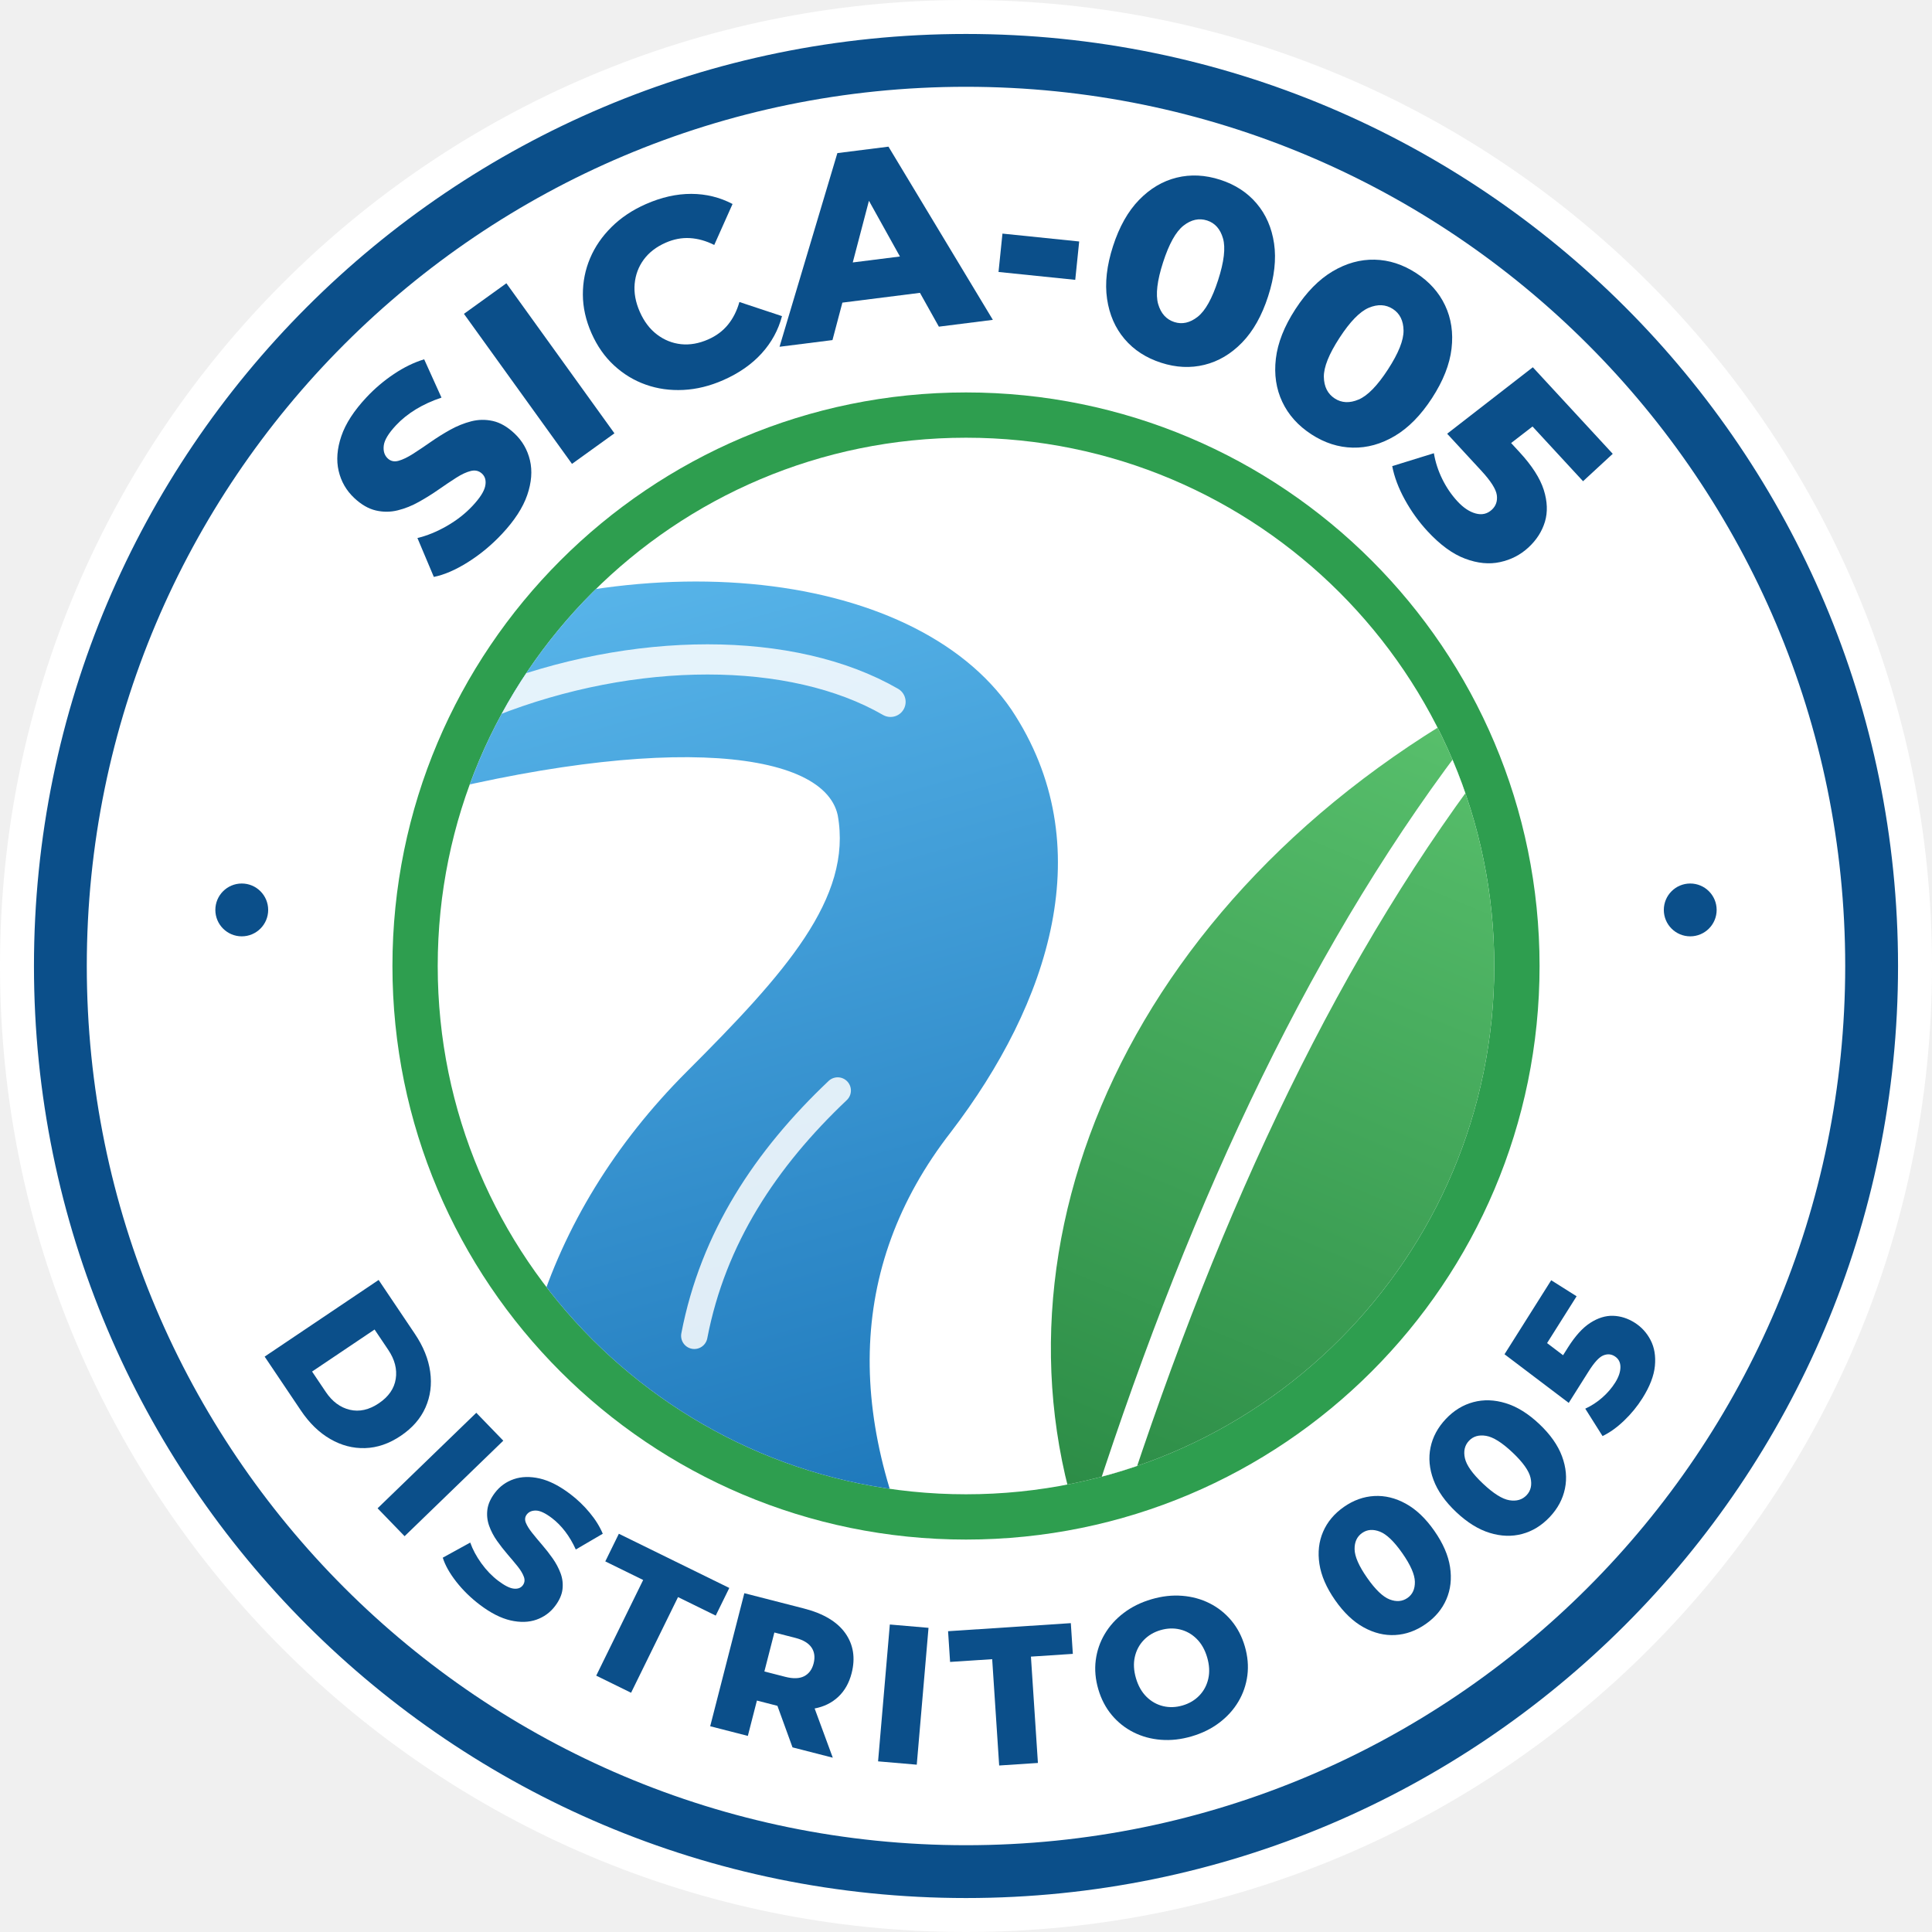
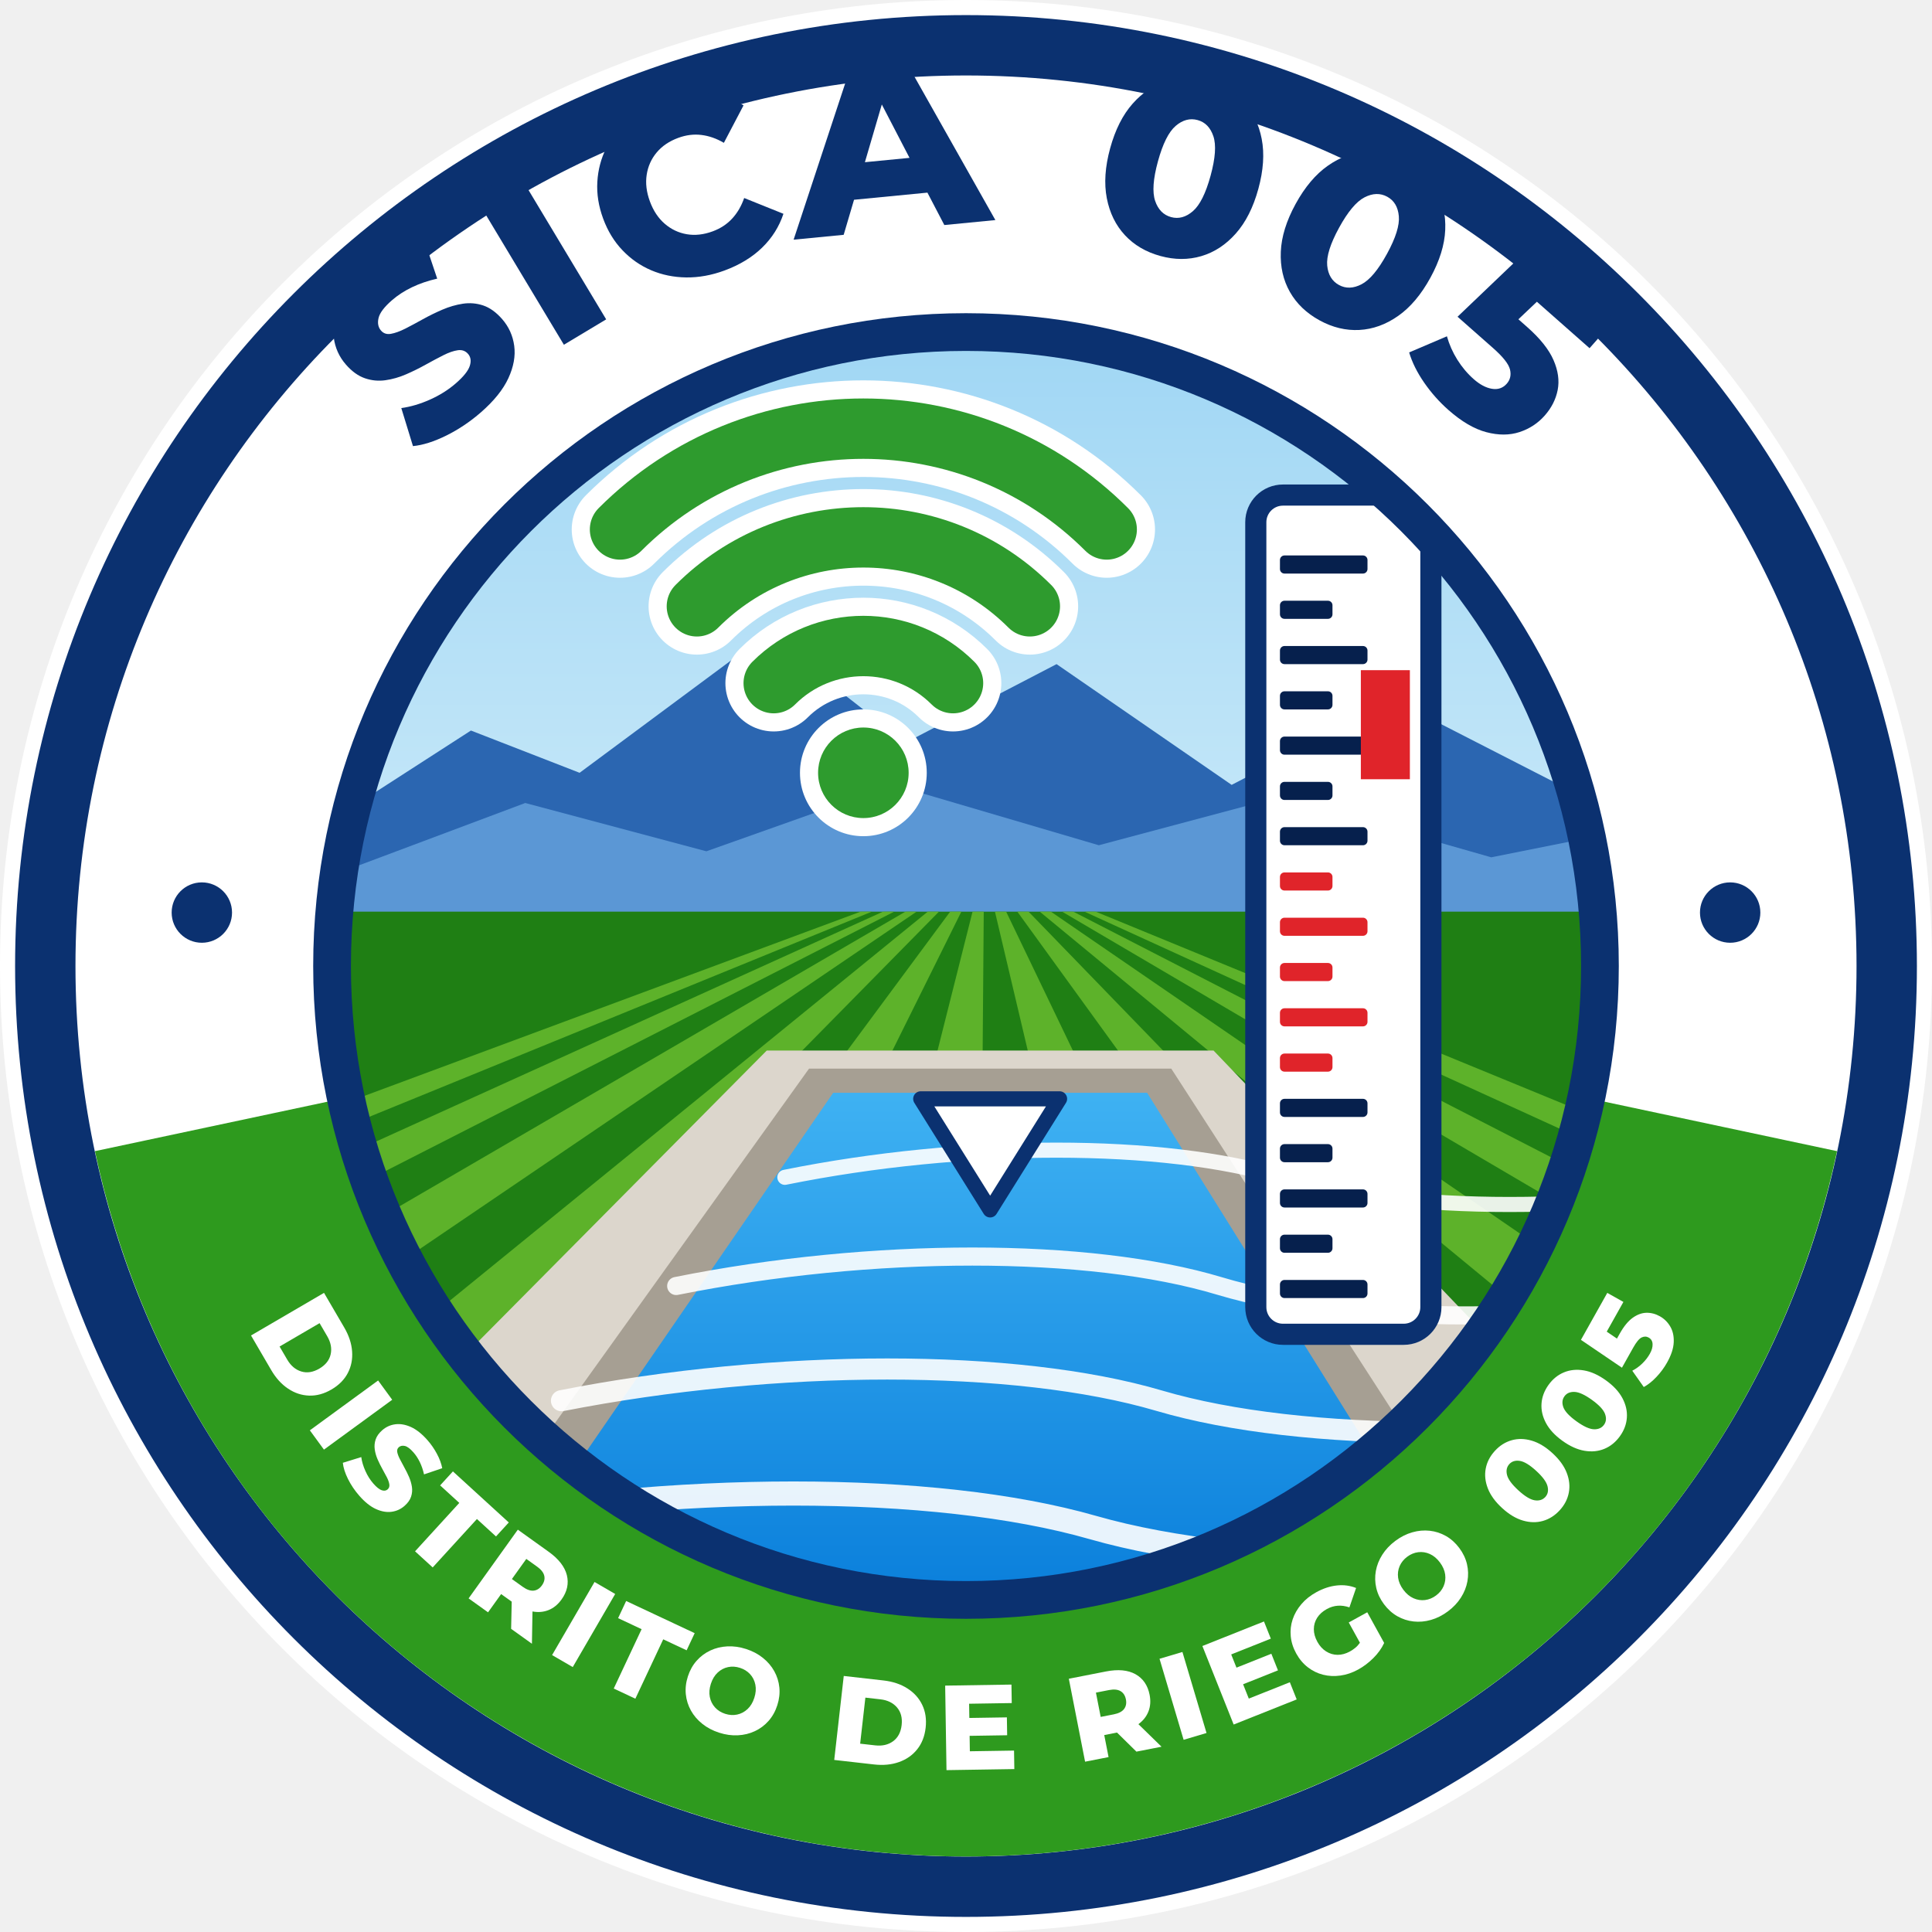
- <svg xmlns="http://www.w3.org/2000/svg" viewBox="0 0 512 512" width="512" height="512" role="img" aria-label="SICA-005, Distrito de Riego 005">
+ <svg xmlns="http://www.w3.org/2000/svg" viewBox="0 0 512 512" role="img" aria-label="SICA 005 · Distrito de Riego 005">
  <defs>
-     <linearGradient id="sica-agua" x1="150" y1="140" x2="230" y2="420" gradientUnits="userSpaceOnUse">
-       <stop offset="0" stop-color="#5BB8EC" />
-       <stop offset="1" stop-color="#1A74B8" />
+     <linearGradient id="c-cielo" x1="0" y1="46" x2="0" y2="250" gradientUnits="userSpaceOnUse">
+       <stop offset="0" stop-color="#9FD6F4" />
+       <stop offset="1" stop-color="#CBEAF9" />
    </linearGradient>
-     <linearGradient id="sica-hoja" x1="390" y1="170" x2="290" y2="410" gradientUnits="userSpaceOnUse">
-       <stop offset="0" stop-color="#5CC46F" />
-       <stop offset="1" stop-color="#2A8A45" />
+     <linearGradient id="c-agua" x1="0" y1="300" x2="0" y2="470" gradientUnits="userSpaceOnUse">
+       <stop offset="0" stop-color="#3FB2F3" />
+       <stop offset="1" stop-color="#0A7FDB" />
+     </linearGradient>
+     <linearGradient id="c-hoja" x1="500" y1="250" x2="270" y2="470" gradientUnits="userSpaceOnUse">
+       <stop offset="0" stop-color="#7CC520" />
+       <stop offset="1" stop-color="#2E9A1E" />
+     </linearGradient>
+     <linearGradient id="c-ola" x1="0" y1="0" x2="400" y2="0" gradientUnits="userSpaceOnUse">
+       <stop offset="0" stop-color="#3FB2F3" />
+       <stop offset="1" stop-color="#0A5BB0" />
    </linearGradient>
  </defs>
  <circle cx="256" cy="256" r="256" fill="#FFFFFF" />
-   <circle cx="256" cy="256" r="240" fill="none" stroke="#0B4F8A" stroke-width="14" />
-   <circle cx="256" cy="256" r="146" fill="none" stroke="#2E9E4F" stroke-width="12" />
-   <g fill="#0B4F8A">
-     <path transform="translate(132.67 140.45) rotate(-46.86)" d="M-0.53 0.98L-0.53 0.98Q-6.55 0.98-12.15-0.49Q-17.75-1.96-21.18-4.41L-21.18-4.41L-16.63-14.63Q-13.34-12.46-9.00-11.13Q-4.66-9.80-0.46-9.80L-0.46-9.80Q3.81-9.80 5.67-10.92Q7.52-12.04 7.52-13.79L7.52-13.79Q7.52-15.47 6.02-16.45Q4.52-17.43 2.03-18.06Q-0.46-18.69-3.43-19.32Q-6.41-19.95-9.38-20.90Q-12.36-21.84-14.84-23.45Q-17.33-25.06-18.83-27.65Q-20.34-30.24-20.34-34.09L-20.34-34.09Q-20.34-38.43-17.92-42.04Q-15.51-45.64-10.71-47.81Q-5.92-49.98 1.36-49.98L1.36-49.98Q6.13-49.98 10.81-48.90Q15.51-47.81 19.15-45.71L19.15-45.71L14.88-35.42Q11.38-37.31 7.95-38.26Q4.52-39.20 1.29-39.20L1.29-39.20Q-3.05-39.20-4.83-37.91Q-6.62-36.61-6.62-34.79L-6.62-34.79Q-6.62-33.18-5.11-32.27Q-3.61-31.36-1.12-30.73Q1.36-30.10 4.34-29.47Q7.32-28.84 10.26-27.90Q13.20-26.95 15.68-25.38Q18.16-23.80 19.67-21.25Q21.18-18.69 21.18-14.84L21.18-14.84Q21.18-10.57 18.80-6.97Q16.41-3.36 11.59-1.19Q6.75 0.98-0.53 0.98Z" />
-     <path transform="translate(157.24 118.86) rotate(-35.76)" d="M6.89 0L-6.97 0L-6.97-49.00L6.89-49.00L6.89 0Z" />
-     <path transform="translate(187.83 101.36) rotate(-23.79)" d="M3.78 0.98L3.78 0.98Q-2.03 0.98-6.96-0.91Q-11.90-2.80-15.50-6.20Q-19.11-9.59-21.14-14.25Q-23.17-18.90-23.17-24.50L-23.17-24.50Q-23.17-30.10-21.14-34.76Q-19.11-39.41-15.50-42.81Q-11.90-46.20-6.96-48.09Q-2.03-49.98 3.78-49.98L3.78-49.98Q10.57-49.98 15.93-47.60Q21.28-45.22 24.85-40.74L24.85-40.74L16.03-32.76Q13.72-35.56 10.85-37.03Q7.98-38.50 4.48-38.50L4.48-38.50Q0.42-38.50-2.63-36.75Q-5.67-35-7.42-31.85Q-9.17-28.70-9.17-24.50L-9.17-24.50Q-9.17-20.30-7.42-17.15Q-5.67-14.00-2.63-12.25Q0.42-10.50 4.48-10.50L4.48-10.50Q7.98-10.50 10.85-11.97Q13.72-13.44 16.03-16.24L16.03-16.24L24.85-8.26Q21.28-3.78 15.93-1.40Q10.57 0.98 3.78 0.98Z" />
-     <path transform="translate(234.85 88.33) rotate(-7.19)" d="M-14.35 0L-28.49 0L-6.86-49.00L6.79-49.00L28.49 0L14.07 0L10.22-9.52L-10.50-9.52L-14.35 0ZM-0.14-35.42L-6.44-19.74L6.16-19.74L-0.14-35.42Z" />
-     <path transform="translate(273.27 87.88) rotate(5.86)" d="M10.22-14.84L-10.22-14.84L-10.22-25.06L10.22-25.06L10.22-14.84Z" />
-     <path transform="translate(307.98 95.19) rotate(17.91)" d="M0.04 0.98L0.04 0.98Q-6.27 0.98-11.13-2.03Q-16.00-5.04-18.80-10.71Q-21.60-16.38-21.60-24.50L-21.60-24.50Q-21.60-32.62-18.80-38.29Q-16.00-43.96-11.13-46.97Q-6.27-49.98 0.04-49.98L0.04-49.98Q6.27-49.98 11.13-46.97Q16.00-43.96 18.80-38.29Q21.60-32.62 21.60-24.50L21.60-24.50Q21.60-16.38 18.80-10.71Q16.00-5.04 11.13-2.03Q6.27 0.98 0.04 0.98ZM0.04-10.36L0.04-10.36Q3.33-10.36 5.50-13.58Q7.67-16.80 7.67-24.50L7.67-24.50Q7.67-32.20 5.50-35.42Q3.33-38.64 0.04-38.64L0.04-38.64Q-3.32-38.64-5.50-35.42Q-7.66-32.20-7.66-24.50L-7.66-24.50Q-7.66-16.80-5.50-13.58Q-3.32-10.36 0.04-10.36Z" />
-     <path transform="translate(348.05 114.27) rotate(33)" d="M0.04 0.98L0.04 0.98Q-6.27 0.98-11.13-2.03Q-16.00-5.04-18.80-10.71Q-21.60-16.38-21.60-24.50L-21.60-24.50Q-21.60-32.62-18.80-38.29Q-16.00-43.96-11.13-46.97Q-6.27-49.98 0.04-49.98L0.04-49.98Q6.27-49.98 11.13-46.97Q16.00-43.96 18.80-38.29Q21.60-32.62 21.60-24.50L21.60-24.50Q21.60-16.38 18.80-10.71Q16.00-5.04 11.13-2.03Q6.27 0.98 0.04 0.98ZM0.04-10.36L0.04-10.36Q3.33-10.36 5.50-13.58Q7.67-16.80 7.67-24.50L7.67-24.50Q7.67-32.20 5.50-35.42Q3.33-38.64 0.04-38.64L0.04-38.64Q-3.32-38.64-5.50-35.42Q-7.66-32.20-7.66-24.50L-7.66-24.50Q-7.66-16.80-5.50-13.58Q-3.32-10.36 0.04-10.36Z" />
-     <path transform="translate(380.16 141.34) rotate(47.28)" d="M-1.71 0.98L-1.71 0.98Q-6.82 0.98-11.90-0.28Q-16.98-1.54-20.69-3.85L-20.69-3.85L-15.71-14.28Q-12.71-12.32-9.17-11.27Q-5.63-10.22-2.13-10.22L-2.13-10.22Q1.37-10.22 3.54-11.59Q5.71-12.95 5.71-15.40L5.71-15.40Q5.71-17.64 3.75-19.01Q1.79-20.37-3.81-20.37L-3.81-20.37L-17.12-20.37L-14.66-49.00L16.56-49.00L16.56-38.29L-3.18-38.29L-3.81-31.15L-0.52-31.15Q6.76-31.15 11.17-29.09Q15.57-27.02 17.61-23.56Q19.64-20.09 19.64-15.75L19.64-15.75Q19.64-11.41 17.39-7.60Q15.16-3.78 10.43-1.40Q5.71 0.98-1.71 0.98Z" />
-     <path transform="translate(80.09 374.32) rotate(56.08)" d="M-0.62 0L-17.84 0L-17.84-36.40L-0.62-36.40Q5.41-36.40 9.98-34.16Q14.56-31.93 17.13-27.85Q19.71-23.76 19.71-18.20L19.71-18.20Q19.71-12.64 17.13-8.55Q14.56-4.47 9.98-2.24Q5.41 0-0.62 0L-0.62 0ZM-7.54-28.18L-7.54-8.22L-1.04-8.22Q3.59-8.22 6.45-10.87Q9.31-13.52 9.31-18.20L9.31-18.20Q9.31-22.88 6.45-25.53Q3.59-28.18-1.04-28.18L-1.04-28.18L-7.54-28.18Z" />
-     <path transform="translate(103.66 403.43) rotate(45.94)" d="M5.12 0L-5.17 0L-5.17-36.40L5.12-36.40L5.12 0Z" />
-     <path transform="translate(127.89 424.92) rotate(37.18)" d="M-0.39 0.73L-0.39 0.73Q-4.86 0.73-9.02-0.36Q-13.18-1.46-15.73-3.28L-15.73-3.28L-12.35-10.87Q-9.91-9.26-6.68-8.27Q-3.46-7.28-0.34-7.28L-0.34-7.28Q2.83-7.28 4.21-8.11Q5.59-8.94 5.59-10.24L5.59-10.24Q5.59-11.49 4.47-12.22Q3.35-12.95 1.51-13.42Q-0.34-13.88-2.55-14.35Q-4.76-14.82-6.97-15.52Q-9.18-16.22-11.02-17.42Q-12.87-18.62-13.99-20.54Q-15.11-22.46-15.11-25.32L-15.11-25.32Q-15.11-28.55-13.31-31.23Q-11.52-33.90-7.96-35.52Q-4.39-37.13 1.01-37.13L1.01-37.13Q4.55-37.13 8.03-36.32Q11.52-35.52 14.22-33.96L14.22-33.96L11.05-26.31Q8.45-27.72 5.90-28.42Q3.35-29.12 0.96-29.12L0.96-29.12Q-2.26-29.12-3.59-28.16Q-4.91-27.20-4.91-25.84L-4.91-25.84Q-4.91-24.65-3.80-23.97Q-2.68-23.30-0.83-22.83Q1.01-22.36 3.22-21.89Q5.43-21.42 7.62-20.72Q9.80-20.02 11.65-18.85Q13.49-17.68 14.61-15.78Q15.73-13.88 15.73-11.02L15.73-11.02Q15.73-7.85 13.96-5.17Q12.19-2.50 8.61-0.88Q5.02 0.73-0.39 0.73Z" />
-     <path transform="translate(162.6 446.32) rotate(26.14)" d="M5.17 0L-5.12 0L-5.12-28.24L-16.30-28.24L-16.30-36.40L16.30-36.40L16.30-28.24L5.17-28.24L5.17 0Z" />
-     <path transform="translate(203.32 461.35) rotate(14.39)" d="M-5.30 0L-15.60 0L-15.60-36.40L0.68-36.40Q8.68-36.40 12.95-32.79Q17.21-29.17 17.21-22.93L17.21-22.93Q17.21-18.93 15.34-15.99Q13.47-13.05 10.04-11.44L10.04-11.44L17.94 0L6.92 0L0.31-9.67L-5.30-9.67L-5.30 0ZM-5.30-28.29L-5.30-17.63L0.42-17.63Q3.64-17.63 5.23-19.03Q6.81-20.44 6.81-22.93L6.81-22.93Q6.81-25.48 5.23-26.88Q3.64-28.29 0.42-28.29L0.42-28.29L-5.30-28.29Z" />
-     <path transform="translate(237.85 467.22) rotate(4.91)" d="M5.12 0L-5.17 0L-5.17-36.40L5.12-36.40L5.12 0Z" />
-     <path transform="translate(269.9 467.54) rotate(-3.76)" d="M5.17 0L-5.12 0L-5.12-28.24L-16.30-28.24L-16.30-36.40L16.30-36.40L16.30-28.24L5.17-28.24L5.17 0Z" />
-     <path transform="translate(315.59 459.45) rotate(-16.32)" d="M0.00 0.73L0.00 0.73Q-4.37 0.73-8.06-0.68Q-11.75-2.08-14.48-4.63Q-17.21-7.18-18.72-10.63Q-20.23-14.09-20.23-18.20L-20.23-18.20Q-20.23-22.31-18.72-25.77Q-17.21-29.22-14.48-31.77Q-11.75-34.32-8.06-35.72Q-4.37-37.13 0.00-37.13L0.00-37.13Q4.37-37.13 8.06-35.72Q11.75-34.32 14.48-31.77Q17.21-29.22 18.72-25.77Q20.23-22.31 20.23-18.20L20.23-18.20Q20.23-14.09 18.72-10.63Q17.21-7.18 14.48-4.63Q11.75-2.08 8.06-0.68Q4.37 0.73 0.00 0.73ZM0.00-7.80L0.00-7.80Q2.76-7.80 4.99-9.07Q7.23-10.35 8.53-12.69Q9.83-15.03 9.83-18.20L9.83-18.20Q9.83-21.37 8.53-23.71Q7.23-26.05 4.99-27.33Q2.76-28.60 0.00-28.60L0.00-28.60Q-2.76-28.60-4.99-27.33Q-7.23-26.05-8.53-23.71Q-9.83-21.37-9.83-18.20L-9.83-18.20Q-9.83-15.03-8.53-12.69Q-7.23-10.35-4.99-9.07Q-2.76-7.80 0.00-7.80Z" />
-     <path transform="translate(377.39 429.8) rotate(-34.93)" d="M0.03 0.73L0.03 0.73Q-4.65 0.73-8.27-1.51Q-11.88-3.74-13.96-7.96Q-16.04-12.17-16.04-18.20L-16.04-18.20Q-16.04-24.23-13.96-28.44Q-11.88-32.66-8.27-34.89Q-4.65-37.13 0.03-37.13L0.03-37.13Q4.65-37.13 8.27-34.89Q11.88-32.66 13.96-28.44Q16.04-24.23 16.04-18.20L16.04-18.20Q16.04-12.17 13.96-7.96Q11.88-3.74 8.27-1.51Q4.65 0.73 0.03 0.73ZM0.03-7.70L0.03-7.70Q2.47-7.70 4.08-10.09Q5.69-12.48 5.69-18.20L5.69-18.20Q5.69-23.92 4.08-26.31Q2.47-28.70 0.03-28.70L0.03-28.70Q-2.47-28.70-4.08-26.31Q-5.69-23.92-5.69-18.20L-5.69-18.20Q-5.69-12.48-4.08-10.09Q-2.47-7.70 0.03-7.70Z" />
-     <path transform="translate(410.15 401.54) rotate(-46.65)" d="M0.03 0.73L0.03 0.73Q-4.65 0.73-8.27-1.51Q-11.88-3.74-13.96-7.96Q-16.04-12.17-16.04-18.20L-16.04-18.20Q-16.04-24.23-13.96-28.44Q-11.88-32.66-8.27-34.89Q-4.65-37.13 0.03-37.13L0.03-37.13Q4.65-37.13 8.27-34.89Q11.88-32.66 13.96-28.44Q16.04-24.23 16.04-18.20L16.04-18.20Q16.04-12.17 13.96-7.96Q11.88-3.74 8.27-1.51Q4.65 0.73 0.03 0.73ZM0.03-7.70L0.03-7.70Q2.47-7.70 4.08-10.09Q5.69-12.48 5.69-18.20L5.69-18.20Q5.69-23.92 4.08-26.31Q2.47-28.70 0.03-28.70L0.03-28.70Q-2.47-28.70-4.08-26.31Q-5.69-23.92-5.69-18.20L-5.69-18.20Q-5.69-12.48-4.08-10.09Q-2.47-7.70 0.03-7.70Z" />
-     <path transform="translate(435.31 369.1) rotate(-57.76)" d="M-1.27 0.73L-1.27 0.73Q-5.07 0.73-8.84-0.21Q-12.61-1.14-15.37-2.86L-15.37-2.86L-11.67-10.61Q-9.44-9.15-6.81-8.37Q-4.19-7.59-1.59-7.59L-1.59-7.59Q1.01-7.59 2.63-8.61Q4.24-9.62 4.24-11.44L4.24-11.44Q4.24-13.10 2.78-14.12Q1.33-15.13-2.83-15.13L-2.83-15.13L-12.71-15.13L-10.89-36.40L12.30-36.40L12.30-28.44L-2.37-28.44L-2.83-23.14L-0.39-23.14Q5.02-23.14 8.29-21.61Q11.57-20.07 13.08-17.50Q14.59-14.92 14.59-11.70L14.59-11.70Q14.59-8.48 12.92-5.64Q11.26-2.81 7.75-1.04Q4.24 0.73-1.27 0.73Z" />
+   <circle cx="256" cy="256" r="244" fill="none" stroke="#0B3170" stroke-width="16" />
+   <path d="M486.84 305.07A236 236 0 0 1 25.16 305.07L89.71 291.34A170 170 0 0 0 422.29 291.34Z" fill="#2E9A1E" />
+   <g fill="#0B3170">
+     <path transform="translate(127.23 108.24) rotate(-41.07)" d="M-0.50 0.92L-0.50 0.92Q-6.17 0.92-11.45-0.46Q-16.73-1.85-19.97-4.16L-19.97-4.16L-15.68-13.79Q-12.57-11.75-8.48-10.49Q-4.39-9.24-0.43-9.24L-0.43-9.24Q3.60-9.24 5.35-10.30Q7.09-11.35 7.09-13.00L7.09-13.00Q7.09-14.59 5.68-15.51Q4.26-16.43 1.91-17.03Q-0.43-17.62-3.23-18.22Q-6.04-18.81-8.84-19.70Q-11.65-20.59-13.99-22.11Q-16.34-23.63-17.75-26.07Q-19.17-28.51-19.17-32.14L-19.17-32.14Q-19.17-36.23-16.90-39.63Q-14.62-43.03-10.10-45.08Q-5.58-47.12 1.29-47.12L1.29-47.12Q5.77-47.12 10.20-46.10Q14.62-45.08 18.05-43.10L18.05-43.10L14.03-33.40Q10.72-35.18 7.49-36.07Q4.26-36.96 1.22-36.96L1.22-36.96Q-2.87-36.96-4.55-35.74Q-6.24-34.52-6.24-32.80L-6.24-32.80Q-6.24-31.28-4.82-30.43Q-3.40-29.57-1.06-28.97Q1.29-28.38 4.09-27.79Q6.90-27.19 9.67-26.30Q12.44-25.41 14.78-23.93Q17.13-22.44 18.55-20.03Q19.96-17.62 19.96-13.99L19.96-13.99Q19.96-9.97 17.72-6.57Q15.48-3.17 10.92-1.12Q6.37 0.92-0.50 0.92Z" />
+     <path transform="translate(155.07 87.98) rotate(-30.99)" d="M6.50 0L-6.57 0L-6.57-46.20L6.50-46.20L6.50 0Z" />
+     <path transform="translate(188.32 72.06) rotate(-20.2)" d="M3.56 0.92L3.56 0.92Q-1.91 0.92-6.57-0.86Q-11.22-2.64-14.62-5.84Q-18.02-9.04-19.93-13.43Q-21.85-17.82-21.85-23.10L-21.85-23.10Q-21.85-28.38-19.93-32.77Q-18.02-37.16-14.62-40.36Q-11.22-43.56-6.57-45.34Q-1.91-47.12 3.56-47.12L3.56-47.12Q9.97-47.12 15.02-44.88Q20.06-42.64 23.43-38.41L23.43-38.41L15.11-30.89Q12.94-33.53 10.23-34.91Q7.52-36.30 4.22-36.30L4.22-36.30Q0.40-36.30-2.47-34.65Q-5.35-33-7.00-30.03Q-8.65-27.06-8.65-23.10L-8.65-23.10Q-8.65-19.14-7.00-16.17Q-5.35-13.20-2.47-11.55Q0.40-9.90 4.22-9.90L4.22-9.90Q7.52-9.90 10.23-11.29Q12.94-12.67 15.11-15.31L15.11-15.31L23.43-7.79Q20.06-3.56 15.02-1.32Q9.97 0.92 3.56 0.92Z" />
+     <path transform="translate(237.05 60.92) rotate(-5.55)" d="M-13.53 0L-26.86 0L-6.47-46.20L6.40-46.20L26.86 0L13.27 0L9.64-8.98L-9.90-8.98L-13.53 0ZM-0.13-33.40L-6.07-18.61L5.81-18.61L-0.13-33.40Z" />
+     <path transform="translate(307.74 66.95) rotate(15.31)" d="M0.03 0.92L0.03 0.92Q-5.91 0.92-10.49-1.91Q-15.08-4.75-17.72-10.10Q-20.36-15.44-20.36-23.10L-20.36-23.10Q-20.36-30.76-17.72-36.10Q-15.08-41.45-10.49-44.29Q-5.91-47.12 0.03-47.12L0.03-47.12Q5.91-47.12 10.49-44.29Q15.08-41.45 17.72-36.10Q20.36-30.76 20.36-23.10L20.36-23.10Q20.36-15.44 17.72-10.10Q15.08-4.75 10.49-1.91Q5.91 0.92 0.03 0.92ZM0.03-9.77L0.03-9.77Q3.14-9.77 5.18-12.80Q7.23-15.84 7.23-23.10L7.23-23.10Q7.23-30.36 5.18-33.40Q3.14-36.43 0.03-36.43L0.03-36.43Q-3.13-36.43-5.18-33.40Q-7.23-30.36-7.23-23.10L-7.23-23.10Q-7.23-15.84-5.18-12.80Q-3.13-9.77 0.03-9.77Z" />
+     <path transform="translate(350.12 84.08) rotate(28.7)" d="M0.03 0.92L0.03 0.92Q-5.91 0.92-10.49-1.91Q-15.08-4.75-17.72-10.10Q-20.36-15.44-20.36-23.10L-20.36-23.10Q-20.36-30.76-17.72-36.10Q-15.08-41.45-10.49-44.29Q-5.91-47.12 0.03-47.12L0.03-47.12Q5.91-47.12 10.49-44.29Q15.08-41.45 17.72-36.10Q20.36-30.76 20.36-23.10L20.36-23.10Q20.36-15.44 17.72-10.10Q15.08-4.75 10.49-1.91Q5.91 0.92 0.03 0.92ZM0.03-9.77L0.03-9.77Q3.14-9.77 5.18-12.80Q7.23-15.84 7.23-23.10L7.23-23.10Q7.23-30.36 5.18-33.40Q3.14-36.43 0.03-36.43L0.03-36.43Q-3.13-36.43-5.18-33.40Q-7.23-30.36-7.23-23.10L-7.23-23.10Q-7.23-15.84-5.18-12.80Q-3.13-9.77 0.03-9.77Z" />
+     <path transform="translate(385.66 109.02) rotate(41.42)" d="M-1.62 0.92L-1.62 0.92Q-6.44 0.92-11.22-0.26Q-16.01-1.45-19.50-3.63L-19.50-3.63L-14.82-13.46Q-11.98-11.62-8.65-10.63Q-5.31-9.64-2.01-9.64L-2.01-9.64Q1.29-9.64 3.33-10.92Q5.38-12.21 5.38-14.52L5.38-14.52Q5.38-16.63 3.53-17.92Q1.68-19.21-3.60-19.21L-3.60-19.21L-16.14-19.21L-13.83-46.20L15.61-46.20L15.61-36.10L-3.00-36.10L-3.60-29.37L-0.50-29.37Q6.37-29.37 10.53-27.42Q14.68-25.48 16.60-22.21Q18.51-18.94 18.51-14.85L18.51-14.85Q18.51-10.76 16.40-7.16Q14.29-3.56 9.83-1.32Q5.38 0.92-1.62 0.92Z" />
  </g>
-   <circle cx="64.07" cy="241.14" r="7" fill="#0B4F8A" />
-   <circle cx="447.93" cy="241.14" r="7" fill="#0B4F8A" />
-   <clipPath id="sica-clip">
-     <circle cx="256" cy="256" r="140" />
+   <g fill="#FFFFFF">
+     <path transform="translate(72.06 363.4) rotate(59.72)" d="M-0.38 0L-10.98 0L-10.98-22.40L-0.38-22.40Q3.33-22.40 6.14-21.02Q8.96-19.65 10.54-17.14Q12.13-14.62 12.13-11.20L12.13-11.20Q12.13-7.78 10.54-5.26Q8.96-2.75 6.14-1.38Q3.33 0-0.38 0L-0.38 0ZM-4.64-17.34L-4.64-5.06L-0.64-5.06Q2.21-5.06 3.97-6.69Q5.73-8.32 5.73-11.20L5.73-11.20Q5.73-14.08 3.97-15.71Q2.21-17.34-0.64-17.34L-0.64-17.34L-4.64-17.34Z" />
+     <path transform="translate(83.99 381.62) rotate(53.86)" d="M3.15 0L-3.18 0L-3.18-22.40L3.15-22.40L3.15 0Z" />
+     <path transform="translate(95.71 396.27) rotate(48.81)" d="M-0.24 0.45L-0.24 0.45Q-2.99 0.45-5.55-0.22Q-8.11-0.90-9.68-2.02L-9.68-2.02L-7.60-6.69Q-6.10-5.70-4.11-5.09Q-2.13-4.48-0.21-4.48L-0.21-4.48Q1.74-4.48 2.59-4.99Q3.44-5.50 3.44-6.30L3.44-6.30Q3.44-7.07 2.75-7.52Q2.06-7.97 0.93-8.26Q-0.21-8.54-1.57-8.83Q-2.93-9.12-4.29-9.55Q-5.65-9.98-6.78-10.72Q-7.92-11.46-8.61-12.64Q-9.30-13.82-9.30-15.58L-9.30-15.58Q-9.30-17.57-8.19-19.22Q-7.09-20.86-4.90-21.86Q-2.70-22.85 0.62-22.85L0.62-22.85Q2.80-22.85 4.94-22.35Q7.09-21.86 8.75-20.90L8.75-20.90L6.80-16.19Q5.20-17.06 3.63-17.49Q2.06-17.92 0.59-17.92L0.59-17.92Q-1.39-17.92-2.21-17.33Q-3.02-16.74-3.02-15.90L-3.02-15.90Q-3.02-15.17-2.34-14.75Q-1.65-14.34-0.51-14.05Q0.62-13.76 1.98-13.47Q3.34-13.18 4.69-12.75Q6.03-12.32 7.17-11.60Q8.30-10.88 8.99-9.71Q9.68-8.54 9.68-6.78L9.68-6.78Q9.68-4.83 8.59-3.18Q7.50-1.54 5.30-0.54Q3.09 0.45-0.24 0.45Z" />
+     <path transform="translate(112.32 413.24) rotate(42.42)" d="M3.18 0L-3.15 0L-3.15-17.38L-10.03-17.38L-10.03-22.40L10.03-22.40L10.03-17.38L3.18-17.38L3.18 0Z" />
+     <path transform="translate(131.99 429.18) rotate(35.61)" d="M-3.26 0L-9.60 0L-9.60-22.40L0.42-22.40Q5.34-22.40 7.97-20.18Q10.59-17.95 10.59-14.11L10.59-14.11Q10.59-11.65 9.44-9.84Q8.29-8.03 6.18-7.04L6.18-7.04L11.04 0L4.26 0L0.19-5.95L-3.26-5.95L-3.26 0ZM-3.26-17.41L-3.26-10.85L0.26-10.85Q2.24-10.85 3.22-11.71Q4.19-12.58 4.19-14.11L4.19-14.11Q4.19-15.68 3.22-16.54Q2.24-17.41 0.26-17.41L0.26-17.41L-3.26-17.41Z" />
+     <path transform="translate(149.06 440.21) rotate(30.14)" d="M3.15 0L-3.18 0L-3.18-22.40L3.15-22.40L3.15 0Z" />
+     <path transform="translate(165.5 448.82) rotate(25.14)" d="M3.18 0L-3.15 0L-3.15-17.38L-10.03-17.38L-10.03-22.40L10.03-22.40L10.03-17.38L3.18-17.38L3.18 0Z" />
+     <path transform="translate(190.71 458.75) rotate(17.85)" d="M0 0.45L0 0.45Q-2.69 0.45-4.96-0.42Q-7.23-1.28-8.91-2.85Q-10.59-4.42-11.52-6.54Q-12.45-8.67-12.45-11.20L-12.45-11.20Q-12.45-13.73-11.52-15.86Q-10.59-17.98-8.91-19.55Q-7.23-21.12-4.96-21.98Q-2.69-22.85 0-22.85L0-22.85Q2.69-22.85 4.96-21.98Q7.23-21.12 8.91-19.55Q10.59-17.98 11.52-15.86Q12.45-13.73 12.45-11.20L12.45-11.20Q12.45-8.67 11.52-6.54Q10.59-4.42 8.91-2.85Q7.23-1.28 4.96-0.42Q2.69 0.45 0 0.45ZM0-4.80L0-4.80Q1.70-4.80 3.07-5.58Q4.45-6.37 5.25-7.81Q6.05-9.25 6.05-11.20L6.05-11.20Q6.05-13.15 5.25-14.59Q4.45-16.03 3.07-16.82Q1.70-17.60 0-17.60L0-17.60Q-1.70-17.60-3.07-16.82Q-4.45-16.03-5.25-14.59Q-6.05-13.15-6.05-11.20L-6.05-11.20Q-6.05-9.25-5.25-7.81Q-4.45-6.37-3.07-5.58Q-1.70-4.80 0-4.80Z" />
+     <path transform="translate(231.99 467.64) rotate(6.47)" d="M-0.38 0L-10.98 0L-10.98-22.40L-0.38-22.40Q3.33-22.40 6.14-21.02Q8.96-19.65 10.54-17.14Q12.13-14.62 12.13-11.20L12.13-11.20Q12.13-7.78 10.54-5.26Q8.96-2.75 6.14-1.38Q3.33 0-0.38 0L-0.38 0ZM-4.64-17.34L-4.64-5.06L-0.64-5.06Q2.21-5.06 3.97-6.69Q5.73-8.32 5.73-11.20L5.73-11.20Q5.73-14.08 3.97-15.71Q2.21-17.34-0.64-17.34L-0.64-17.34L-4.64-17.34Z" />
+     <path transform="translate(259.34 468.97) rotate(-0.9)" d="M9.47 0L-8.51 0L-8.51-22.40L9.06-22.40L9.06-17.50L-2.24-17.50L-2.24-13.73L7.71-13.73L7.71-8.99L-2.24-8.99L-2.24-4.90L9.47-4.90L9.47 0Z" />
+     <path transform="translate(296.98 465.02) rotate(-11.09)" d="M-3.26 0L-9.60 0L-9.60-22.40L0.42-22.40Q5.34-22.40 7.97-20.18Q10.59-17.95 10.59-14.11L10.59-14.11Q10.59-11.65 9.44-9.84Q8.29-8.03 6.18-7.04L6.18-7.04L11.04 0L4.26 0L0.19-5.95L-3.26-5.95L-3.26 0ZM-3.26-17.41L-3.26-10.85L0.26-10.85Q2.24-10.85 3.22-11.71Q4.19-12.58 4.19-14.11L4.19-14.11Q4.19-15.68 3.22-16.54Q2.24-17.41 0.26-17.41L0.26-17.41L-3.26-17.41Z" />
+     <path transform="translate(316.72 460.16) rotate(-16.56)" d="M3.15 0L-3.18 0L-3.18-22.40L3.15-22.40L3.15 0Z" />
+     <path transform="translate(334.84 453.87) rotate(-21.72)" d="M9.47 0L-8.51 0L-8.51-22.40L9.06-22.40L9.06-17.50L-2.24-17.50L-2.24-13.73L7.71-13.73L7.71-8.99L-2.24-8.99L-2.24-4.90L9.47-4.90L9.47 0Z" />
+     <path transform="translate(358.75 442.58) rotate(-28.84)" d="M1.12 0.45L1.12 0.45Q-1.54 0.45-3.79-0.42Q-6.05-1.28-7.71-2.83Q-9.38-4.38-10.30-6.51Q-11.23-8.64-11.23-11.20L-11.23-11.20Q-11.23-13.76-10.30-15.89Q-9.38-18.02-7.70-19.57Q-6.02-21.12-3.74-21.98Q-1.47-22.85 1.25-22.85L1.25-22.85Q4.38-22.85 6.90-21.79Q9.41-20.74 11.04-18.75L11.04-18.75L7.01-15.10Q4.74-17.60 1.57-17.60L1.57-17.60Q-0.35-17.60-1.79-16.82Q-3.23-16.03-4.03-14.59Q-4.83-13.15-4.83-11.20L-4.83-11.20Q-4.83-9.31-4.03-7.86Q-3.23-6.40-1.81-5.60Q-0.38-4.80 1.50-4.80L1.50-4.80Q2.37-4.80 3.22-4.96Q4.06-5.12 4.93-5.54L4.93-5.54L4.93-11.68L10.53-11.68L10.53-2.40Q8.61-0.99 6.08-0.27Q3.55 0.45 1.12 0.45Z" />
+     <path transform="translate(383.45 426.66) rotate(-36.75)" d="M0 0.45L0 0.45Q-2.69 0.45-4.96-0.42Q-7.23-1.28-8.91-2.85Q-10.59-4.42-11.52-6.54Q-12.45-8.67-12.45-11.20L-12.45-11.20Q-12.45-13.73-11.52-15.86Q-10.59-17.98-8.91-19.55Q-7.23-21.12-4.96-21.98Q-2.69-22.85 0-22.85L0-22.85Q2.69-22.85 4.96-21.98Q7.23-21.12 8.91-19.55Q10.59-17.98 11.52-15.86Q12.45-13.73 12.45-11.20L12.45-11.20Q12.45-8.67 11.52-6.54Q10.59-4.42 8.91-2.85Q7.23-1.28 4.96-0.42Q2.69 0.45 0 0.45ZM0-4.80L0-4.80Q1.70-4.80 3.07-5.58Q4.45-6.37 5.25-7.81Q6.05-9.25 6.05-11.20L6.05-11.20Q6.05-13.15 5.25-14.59Q4.45-16.03 3.07-16.82Q1.70-17.60 0-17.60L0-17.60Q-1.70-17.60-3.07-16.82Q-4.45-16.03-5.25-14.59Q-6.05-13.15-6.05-11.20L-6.05-11.20Q-6.05-9.25-5.25-7.81Q-4.45-6.37-3.07-5.58Q-1.70-4.80 0-4.80Z" />
+     <path transform="translate(413 399.94) rotate(-47.49)" d="M0.02 0.45L0.02 0.45Q-2.86 0.45-5.09-0.93Q-7.31-2.30-8.59-4.90Q-9.87-7.49-9.87-11.20L-9.87-11.20Q-9.87-14.91-8.59-17.50Q-7.31-20.10-5.09-21.47Q-2.86-22.85 0.02-22.85L0.02-22.85Q2.86-22.85 5.09-21.47Q7.31-20.10 8.59-17.50Q9.87-14.91 9.87-11.20L9.87-11.20Q9.87-7.49 8.59-4.90Q7.31-2.30 5.09-0.93Q2.86 0.45 0.02 0.45ZM0.02-4.74L0.02-4.74Q1.52-4.74 2.51-6.21Q3.50-7.68 3.50-11.20L3.50-11.20Q3.50-14.72 2.51-16.19Q1.52-17.66 0.02-17.66L0.02-17.66Q-1.52-17.66-2.51-16.19Q-3.50-14.72-3.50-11.20L-3.50-11.20Q-3.50-7.68-2.51-6.21Q-1.52-4.74 0.02-4.74Z" />
+     <path transform="translate(428.92 380.36) rotate(-54.28)" d="M0.02 0.45L0.02 0.45Q-2.86 0.45-5.09-0.93Q-7.31-2.30-8.59-4.90Q-9.87-7.49-9.87-11.20L-9.87-11.20Q-9.87-14.91-8.59-17.50Q-7.31-20.10-5.09-21.47Q-2.86-22.85 0.02-22.85L0.02-22.85Q2.86-22.85 5.09-21.47Q7.31-20.10 8.59-17.50Q9.87-14.91 9.87-11.20L9.87-11.20Q9.87-7.49 8.59-4.90Q7.31-2.30 5.09-0.93Q2.86 0.45 0.02 0.45ZM0.02-4.74L0.02-4.74Q1.52-4.74 2.51-6.21Q3.50-7.68 3.50-11.20L3.50-11.20Q3.50-14.72 2.51-16.19Q1.52-17.66 0.02-17.66L0.02-17.66Q-1.52-17.66-2.51-16.19Q-3.50-14.72-3.50-11.20L-3.50-11.20Q-3.50-7.68-2.51-6.21Q-1.52-4.74 0.02-4.74Z" />
+     <path transform="translate(441.78 360.19) rotate(-60.71)" d="M-0.78 0.45L-0.78 0.45Q-3.12 0.45-5.44-0.13Q-7.76-0.70-9.46-1.76L-9.46-1.76L-7.18-6.53Q-5.81-5.63-4.19-5.15Q-2.58-4.67-0.98-4.67L-0.98-4.67Q0.62-4.67 1.62-5.30Q2.61-5.92 2.61-7.04L2.61-7.04Q2.61-8.06 1.71-8.69Q0.82-9.31-1.74-9.31L-1.74-9.31L-7.82-9.31L-6.70-22.40L7.57-22.40L7.57-17.50L-1.46-17.50L-1.74-14.24L-0.24-14.24Q3.09-14.24 5.10-13.30Q7.12-12.35 8.05-10.77Q8.98-9.18 8.98-7.20L8.98-7.20Q8.98-5.22 7.95-3.47Q6.93-1.73 4.77-0.64Q2.61 0.45-0.78 0.45Z" />
+   </g>
+   <clipPath id="c-circ">
+     <circle cx="256" cy="256" r="164" />
  </clipPath>
-   <g clip-path="url(#sica-clip)">
-     <g>
-       <path d="M100 174 C166 142 242 150 268 188 C292 224 278 266 252 300 C224 336 224 378 248 424 L140 424 C128 372 144 322 182 284 C208 258 226 238 222 216 C218 198 172 194 100 214 Z" fill="url(#sica-agua)" />
-       <path d="M288 410 C258 330 300 234 400 182 C430 280 388 382 288 410 Z" fill="url(#sica-hoja)" />
-       <g fill="none" stroke="#FFFFFF" stroke-linecap="round">
-         <path d="M130 186 C168 171 210 171 236 186" stroke-width="8" opacity=".85" />
-         <path d="M184 354 C189 328 203 307 222 289" stroke-width="7" opacity=".85" />
-         <path d="M294 398 C320 318 352 250 394 196" stroke-width="8" />
+   <g clip-path="url(#c-circ)">
+     <g transform="translate(256 256) scale(0.8) translate(-256 -260)">
+       <rect x="0" y="0" width="512" height="252" fill="url(#c-cielo)" />
+       <path fill="#2B66B1" d="M30 222 L92 182 L128 196 L190 150 L236 186 L286 160 L344 200 L398 172 L480 214 L480 248 L30 248 Z" />
+       <path fill="#5B97D5" d="M30 236 L110 206 L170 222 L232 200 L300 220 L360 204 L430 224 L480 214 L480 248 L30 248 Z" />
+       <rect x="0" y="242" width="512" height="270" fill="#1F7F14" />
+       <path fill="#5DB22A" d="M221.08 242L224.79 242L-358.18 480L-420 480ZM228.5 242L232.21 242L-234.55 480L-296.36 480ZM235.92 242L239.63 242L-110.91 480L-172.73 480ZM243.33 242L247.04 242L12.73 480L-49.09 480ZM250.75 242L254.46 242L136.36 480L74.55 480ZM258.17 242L261.88 242L260 480L198.18 480ZM265.59 242L269.3 242L383.64 480L321.82 480ZM273.01 242L276.72 242L507.27 480L445.45 480ZM280.43 242L284.13 242L630.91 480L569.09 480ZM287.84 242L291.55 242L754.55 480L692.73 480ZM295.26 242L298.97 242L878.18 480L816.36 480Z" />
+       <path fill="#DCD6CC" d="M190 288 L338 288 L560 520 L-40 520 Z" />
+       <path fill="#A69F93" d="M204 294 L324 294 L470 520 L42 520 Z" />
+       <path fill="url(#c-agua)" d="M212 302 L316 302 L452 520 L62 520 Z" />
+       <g fill="none" stroke="#FFFFFF" stroke-linecap="round" opacity=".9">
+         <path d="M196 330C255.4 318 321.4 318 361 330S466.6 342 526 330" stroke-width="5" />
+         <path d="M160 366C224.8 353 296.8 353 340 366S455.2 379 520 366" stroke-width="6" />
+         <path d="M122 404C193.28 390 272.48 390 320 404S446.72 418 518 404" stroke-width="7" />
+         <path d="M80 446C158.48 431 245.68 431 298 446S437.52 461 516 446" stroke-width="8" />
      </g>
+       <path d="M241 304H287L264 340.8Z" fill="#FFFFFF" stroke="#0B3170" stroke-width="5" stroke-linejoin="round" />
+       <path d="M192.3 166.3A42 42 0 0 1 251.7 166.3M166.85 140.85A78 78 0 0 1 277.15 140.85M141.39 115.39A114 114 0 0 1 302.61 115.39" fill="none" stroke="#FFFFFF" stroke-width="32" stroke-linecap="round" />
+       <circle cx="222" cy="196" r="21" fill="#FFFFFF" />
+       <path d="M192.3 166.3A42 42 0 0 1 251.7 166.3M166.85 140.85A78 78 0 0 1 277.15 140.85M141.39 115.39A114 114 0 0 1 302.61 115.39" fill="none" stroke="#2E9B2E" stroke-width="20" stroke-linecap="round" />
+       <circle cx="222" cy="196" r="15" fill="#2E9B2E" />
+       <rect x="352" y="104" width="58" height="278" rx="9" fill="#FFFFFF" stroke="#0B3170" stroke-width="7" />
+       <rect x="360" y="124" width="29" height="6" rx="1.5" fill="#06204D" />
+       <rect x="360" y="139" width="17.4" height="6" rx="1.5" fill="#06204D" />
+       <rect x="360" y="154" width="29" height="6" rx="1.5" fill="#06204D" />
+       <rect x="360" y="169" width="17.4" height="6" rx="1.5" fill="#06204D" />
+       <rect x="360" y="184" width="29" height="6" rx="1.5" fill="#06204D" />
+       <rect x="360" y="199" width="17.4" height="6" rx="1.5" fill="#06204D" />
+       <rect x="360" y="214" width="29" height="6" rx="1.5" fill="#06204D" />
+       <rect x="360" y="229" width="17.4" height="6" rx="1.5" fill="#E0242A" />
+       <rect x="360" y="244" width="29" height="6" rx="1.5" fill="#E0242A" />
+       <rect x="360" y="259" width="17.4" height="6" rx="1.5" fill="#E0242A" />
+       <rect x="360" y="274" width="29" height="6" rx="1.5" fill="#E0242A" />
+       <rect x="360" y="289" width="17.4" height="6" rx="1.5" fill="#E0242A" />
+       <rect x="360" y="304" width="29" height="6" rx="1.5" fill="#06204D" />
+       <rect x="360" y="319" width="17.4" height="6" rx="1.5" fill="#06204D" />
+       <rect x="360" y="334" width="29" height="6" rx="1.5" fill="#06204D" />
+       <rect x="360" y="349" width="17.4" height="6" rx="1.5" fill="#06204D" />
+       <rect x="360" y="364" width="29" height="6" rx="1.5" fill="#06204D" />
+       <rect x="386.8" y="162" width="16.24" height="36.14" fill="#E0242A" />
    </g>
  </g>
+   <circle cx="256" cy="256" r="168" fill="none" stroke="#0B3170" stroke-width="10" />
+   <circle cx="53.49" cy="241.84" r="8" fill="#0B3170" />
+   <circle cx="458.51" cy="241.84" r="8" fill="#0B3170" />
</svg>
